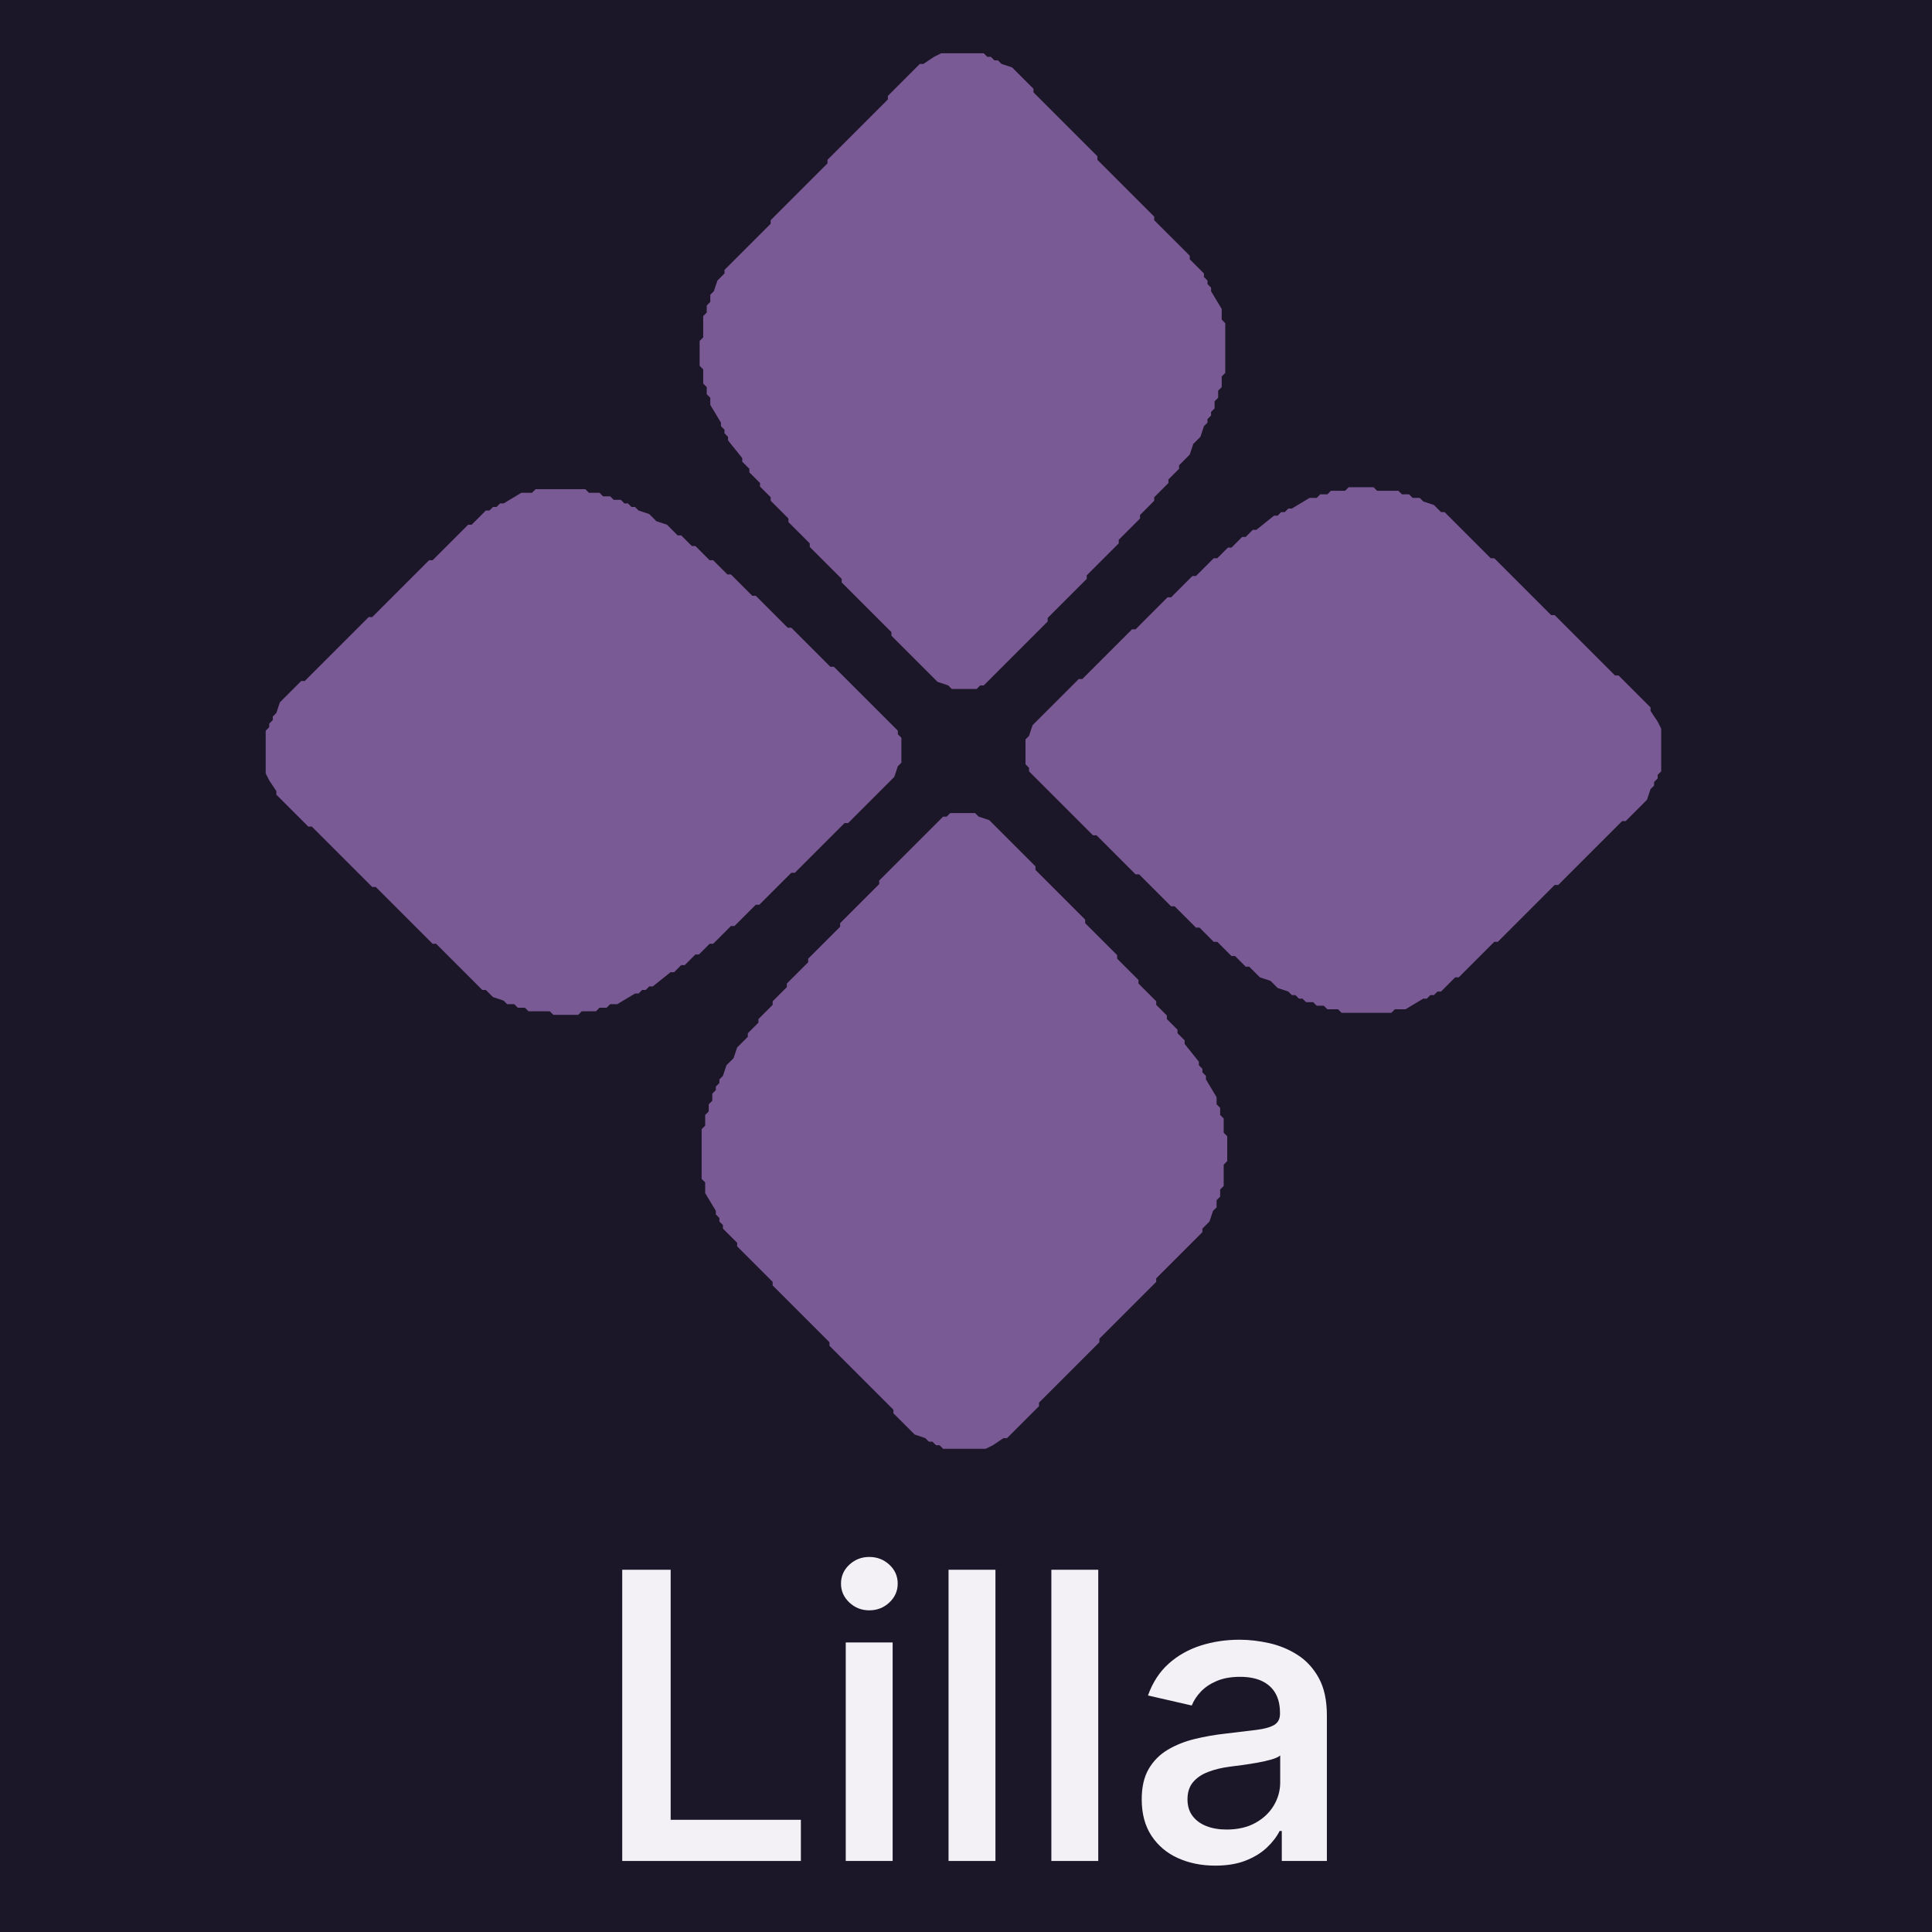
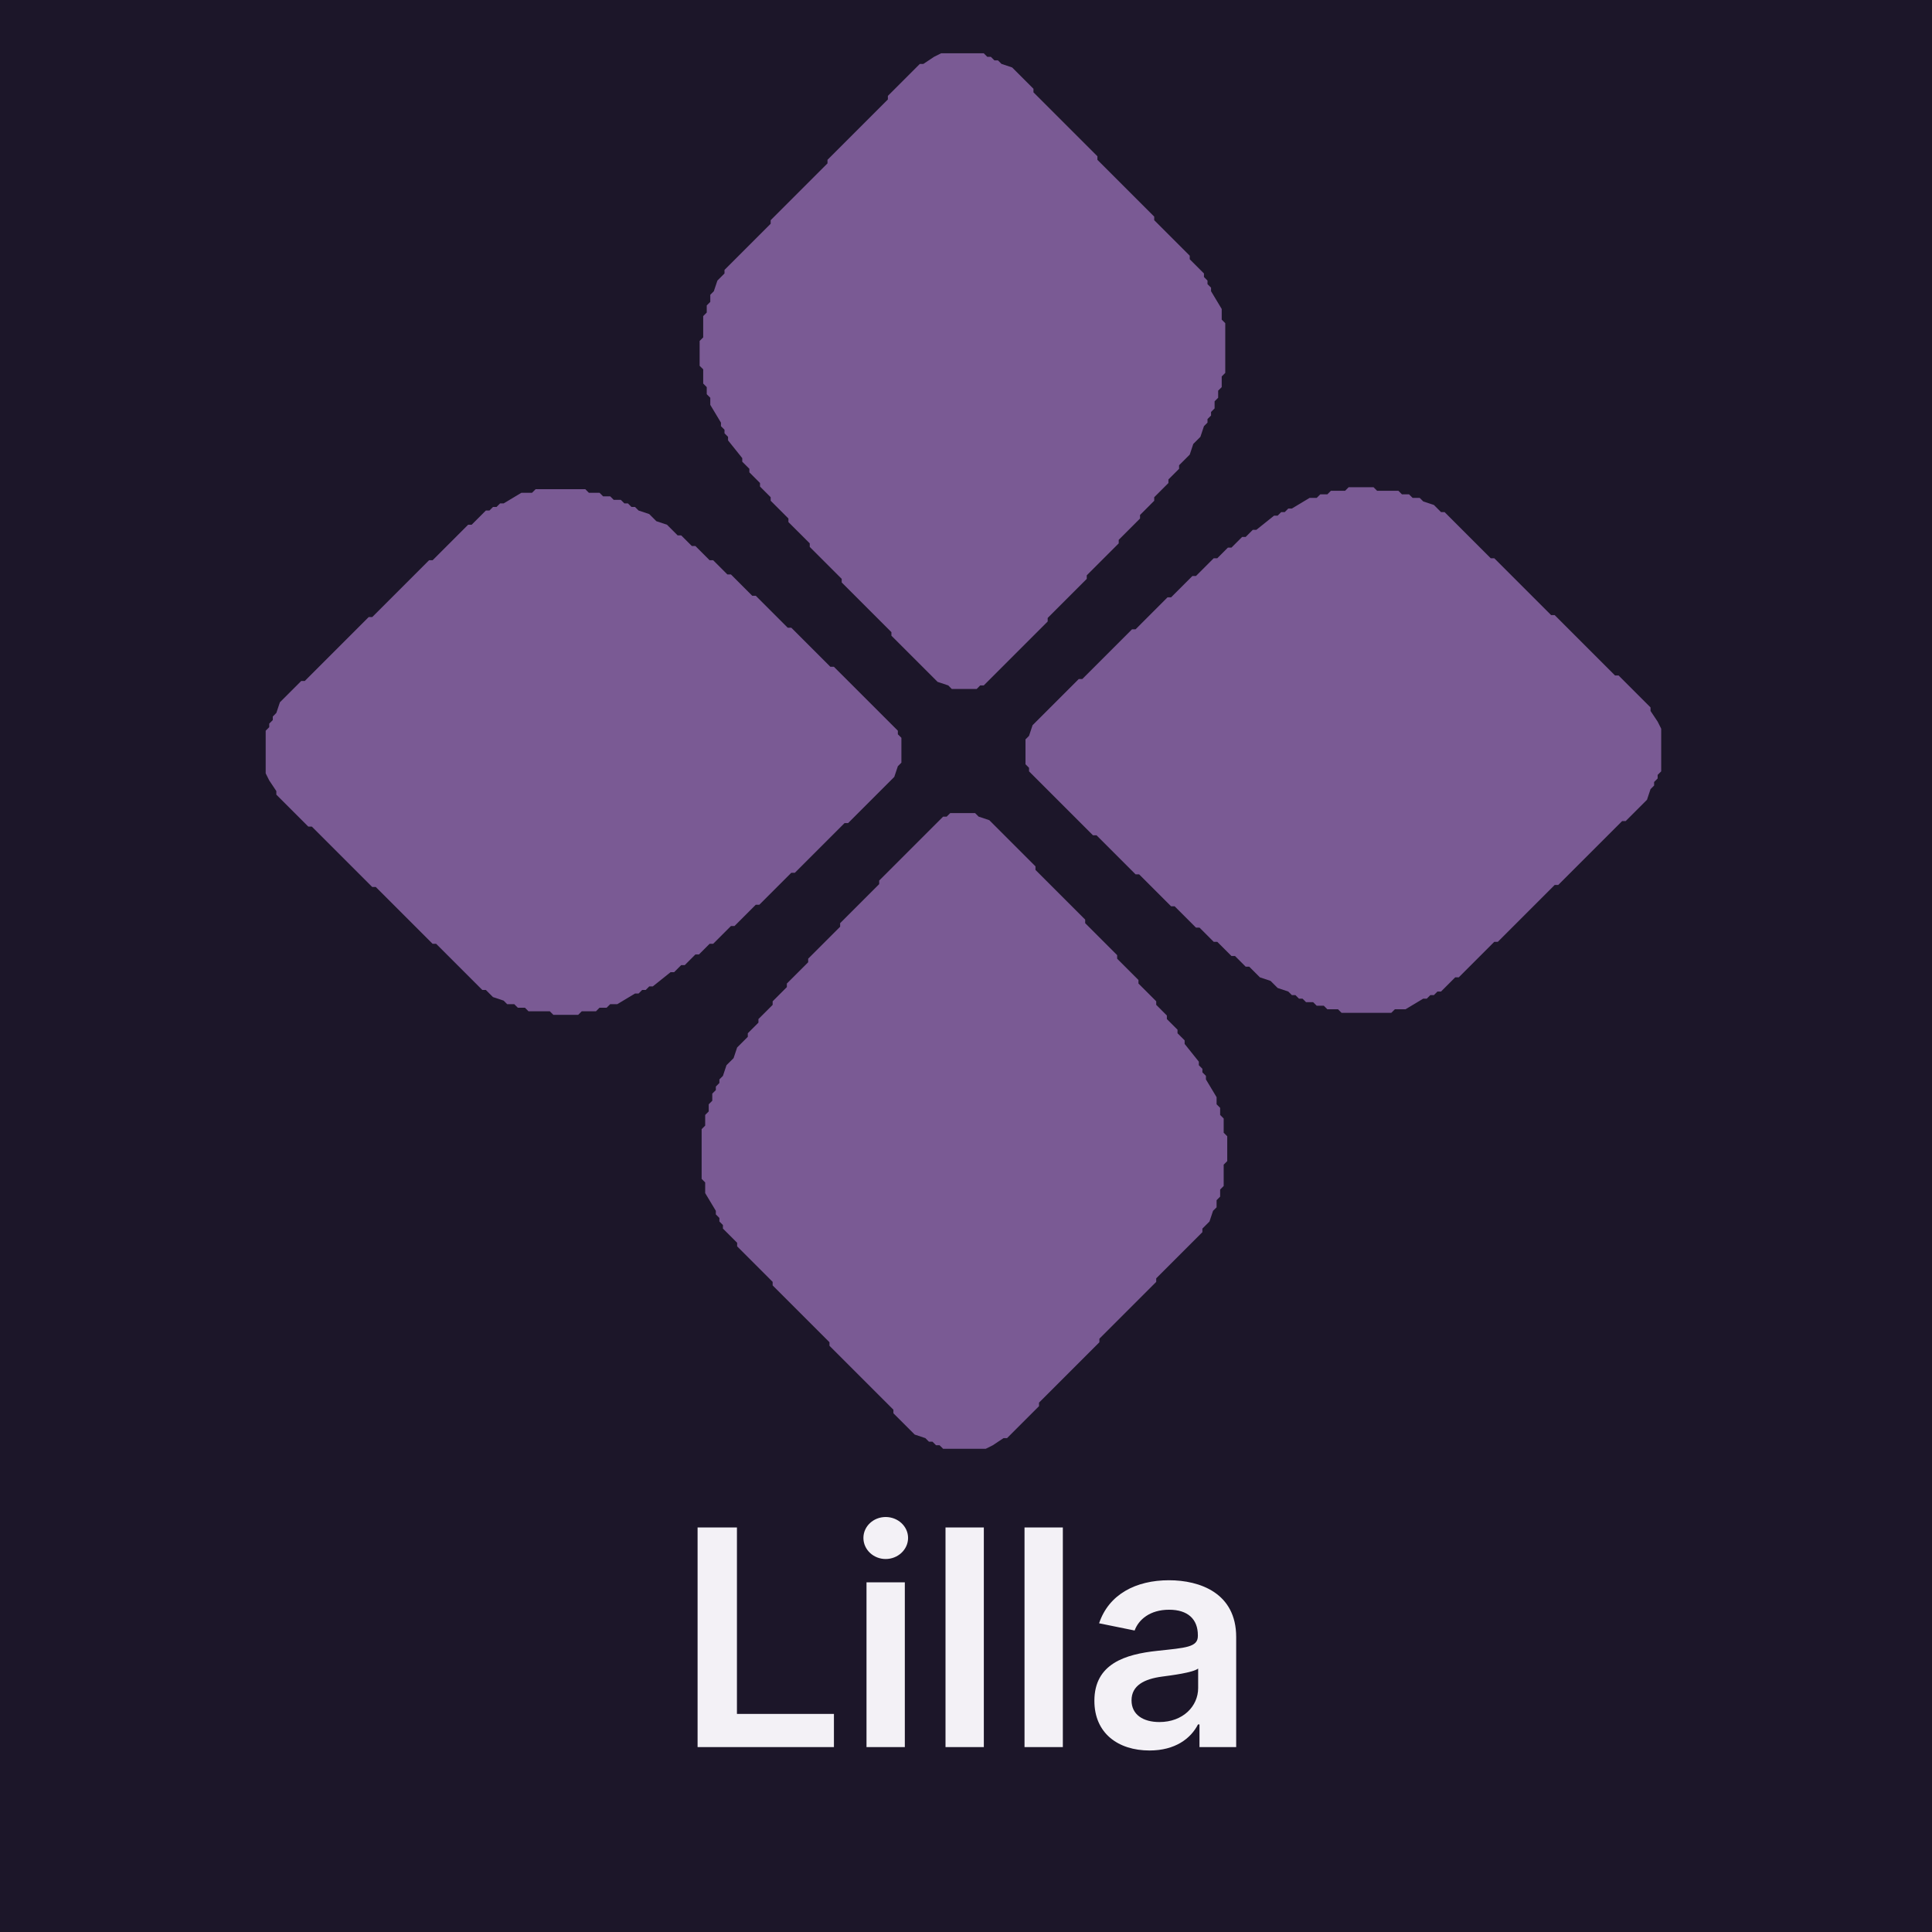
<svg xmlns="http://www.w3.org/2000/svg" viewBox="0 0 1024 1024" role="img" aria-label="Lilla">
  <rect width="1024" height="1024" fill="#1C1629" />
  <g fill="#7A5A94">
    <path d="M498.82,28.24L521.41,28.24L523.29,30.12L525.18,30.12L527.06,32.00L528.94,32.00L530.82,33.88L536.47,35.76L547.76,47.06L547.76,48.94L581.65,82.82L581.65,84.71L611.76,114.82L611.76,116.71L630.59,135.53L630.59,137.41L638.12,144.94L638.12,146.82L640.00,148.71L640.00,150.59L641.88,152.47L641.88,154.35L647.53,163.76L647.53,169.41L649.41,171.29L649.41,197.65L647.53,199.53L647.53,205.18L645.65,207.06L645.65,210.82L643.76,212.71L643.76,216.47L641.88,218.35L641.88,220.24L640.00,222.12L640.00,224.00L638.12,225.88L636.24,231.53L632.47,235.29L630.59,240.94L624.94,246.59L624.94,248.47L619.29,254.12L619.29,256.00L611.76,263.53L611.76,265.41L604.24,272.94L604.24,274.82L592.94,286.12L592.94,288.00L576.00,304.94L576.00,306.82L555.29,327.53L555.29,329.41L521.41,363.29L519.53,363.29L517.65,365.18L504.47,365.18L502.59,363.29L496.94,361.41L472.47,336.94L472.47,335.06L446.12,308.71L446.12,306.82L429.18,289.88L429.18,288.00L417.88,276.71L417.88,274.82L408.47,265.41L408.47,263.53L402.82,257.88L402.82,256.00L397.18,250.35L397.18,248.47L393.41,244.71L393.41,242.82L385.88,233.41L385.88,231.53L384.00,229.65L384.00,227.76L382.12,225.88L382.12,224.00L376.47,214.59L376.47,210.82L374.59,208.94L374.59,205.18L372.71,203.29L372.71,195.76L370.82,193.88L370.82,180.71L372.71,178.82L372.71,167.53L374.59,165.65L374.59,161.88L376.47,160.00L376.47,156.24L378.35,154.35L380.24,148.71L384.00,144.94L384.00,143.06L408.47,118.59L408.47,116.71L438.59,86.59L438.59,84.71L470.59,52.71L470.59,50.82L487.53,33.88L489.41,33.88L495.06,30.12L498.82,28.24Z" />
    <path d="M880.47,386.24L880.47,408.83L878.59,410.71L878.59,412.59L876.71,414.48L876.71,416.36L874.82,418.24L872.94,423.89L861.65,435.18L859.77,435.18L825.88,469.06L824.00,469.06L793.88,499.18L792.00,499.18L773.18,518.01L771.29,518.01L763.77,525.54L761.88,525.54L760.00,527.42L758.12,527.42L756.24,529.30L754.35,529.30L744.94,534.95L739.29,534.95L737.41,536.83L711.06,536.83L709.18,534.95L703.53,534.95L701.65,533.06L697.88,533.06L696.00,531.18L692.24,531.18L690.35,529.30L688.47,529.30L686.59,527.42L684.71,527.42L682.82,525.54L677.18,523.65L673.41,519.89L667.77,518.01L662.12,512.36L660.24,512.36L654.59,506.71L652.71,506.71L645.18,499.18L643.29,499.18L635.77,491.65L633.88,491.65L622.59,480.36L620.71,480.36L603.77,463.42L601.88,463.42L581.18,442.71L579.29,442.71L545.41,408.83L545.41,406.95L543.53,405.06L543.53,391.89L545.41,390.01L547.29,384.36L571.77,359.89L573.65,359.89L600.00,333.54L601.88,333.54L618.82,316.59L620.71,316.59L632.00,305.30L633.88,305.30L643.29,295.89L645.18,295.89L650.82,290.24L652.71,290.24L658.35,284.59L660.24,284.59L664.00,280.83L665.88,280.83L675.29,273.30L677.18,273.30L679.06,271.42L680.94,271.42L682.82,269.54L684.71,269.54L694.12,263.89L697.88,263.89L699.77,262.01L703.53,262.01L705.41,260.12L712.94,260.12L714.82,258.24L728.00,258.24L729.88,260.12L741.18,260.12L743.06,262.01L746.82,262.01L748.71,263.89L752.47,263.89L754.35,265.77L760.00,267.65L763.77,271.42L765.65,271.42L790.12,295.89L792.00,295.89L822.12,326.01L824.00,326.01L856.00,358.01L857.88,358.01L874.82,374.95L874.82,376.83L878.59,382.48L880.47,386.24Z" />
    <path d="M522.46,767.89L499.88,767.89L497.99,766.01L496.11,766.01L494.23,764.12L492.35,764.12L490.46,762.24L484.82,760.36L473.52,749.07L473.52,747.18L439.64,713.30L439.64,711.42L409.52,681.30L409.52,679.42L390.70,660.59L390.70,658.71L383.17,651.18L383.17,649.30L381.29,647.42L381.29,645.54L379.41,643.65L379.41,641.77L373.76,632.36L373.76,626.71L371.88,624.83L371.88,598.48L373.76,596.59L373.76,590.95L375.64,589.07L375.64,585.30L377.52,583.42L377.52,579.65L379.41,577.77L379.41,575.89L381.29,574.01L381.29,572.12L383.17,570.24L385.05,564.59L388.82,560.83L390.70,555.18L396.35,549.54L396.35,547.65L401.99,542.01L401.99,540.12L409.52,532.59L409.52,530.71L417.05,523.18L417.05,521.30L428.35,510.01L428.35,508.12L445.29,491.18L445.29,489.30L465.99,468.59L465.99,466.71L499.88,432.83L501.76,432.83L503.64,430.95L516.82,430.95L518.70,432.83L524.35,434.71L548.82,459.18L548.82,461.07L575.17,487.42L575.17,489.30L592.11,506.24L592.11,508.12L603.41,519.42L603.41,521.30L612.82,530.71L612.82,532.59L618.46,538.24L618.46,540.12L624.11,545.77L624.11,547.65L627.88,551.42L627.88,553.30L635.41,562.71L635.41,564.59L637.29,566.48L637.29,568.36L639.17,570.24L639.17,572.12L644.82,581.54L644.82,585.30L646.70,587.18L646.70,590.95L648.58,592.83L648.58,600.36L650.46,602.24L650.46,615.42L648.58,617.30L648.58,628.59L646.70,630.48L646.70,634.24L644.82,636.12L644.82,639.89L642.94,641.77L641.05,647.42L637.29,651.18L637.29,653.07L612.82,677.54L612.82,679.42L582.70,709.54L582.70,711.42L550.70,743.42L550.70,745.30L533.76,762.24L531.88,762.24L526.23,766.01L522.46,767.89Z" />
    <path d="M140.82,409.88L140.82,387.29L142.70,385.41L142.70,383.53L144.58,381.65L144.58,379.77L146.46,377.88L148.35,372.24L159.64,360.94L161.52,360.94L195.41,327.06L197.29,327.06L227.41,296.94L229.29,296.94L248.11,278.12L249.99,278.12L257.52,270.59L259.41,270.59L261.29,268.71L263.17,268.71L265.05,266.82L266.94,266.82L276.35,261.18L281.99,261.18L283.88,259.29L310.23,259.29L312.11,261.18L317.76,261.18L319.64,263.06L323.41,263.06L325.29,264.94L329.05,264.94L330.94,266.82L332.82,266.82L334.70,268.71L336.58,268.71L338.46,270.59L344.11,272.47L347.88,276.24L353.52,278.12L359.17,283.77L361.05,283.77L366.70,289.41L368.58,289.41L376.11,296.94L377.99,296.94L385.52,304.47L387.41,304.47L398.70,315.77L400.58,315.77L417.52,332.71L419.41,332.71L440.11,353.41L441.99,353.41L475.88,387.29L475.88,389.18L477.76,391.06L477.76,404.24L475.88,406.12L473.99,411.77L449.52,436.24L447.64,436.24L421.29,462.59L419.41,462.59L402.46,479.53L400.58,479.53L389.29,490.82L387.41,490.82L377.99,500.24L376.11,500.24L370.46,505.88L368.58,505.88L362.94,511.53L361.05,511.53L357.29,515.29L355.41,515.29L345.99,522.82L344.11,522.82L342.23,524.71L340.35,524.71L338.46,526.59L336.58,526.59L327.17,532.24L323.41,532.24L321.52,534.12L317.76,534.12L315.88,536.00L308.35,536.00L306.46,537.88L293.29,537.88L291.41,536.00L280.11,536.00L278.23,534.12L274.46,534.12L272.58,532.24L268.82,532.24L266.94,530.35L261.29,528.47L257.52,524.71L255.64,524.71L231.17,500.24L229.29,500.24L199.17,470.12L197.29,470.12L165.29,438.12L163.41,438.12L146.46,421.18L146.46,419.29L142.70,413.65L140.82,409.88Z" />
  </g>
-   <g fill="#F3F1F6">
-     <path d="M329.798 986.353V832.0H355.465V964.531H424.483V986.353Z" />
-     <path d="M448.262 986.353V870.536H473.117V986.353ZM460.737 853.509Q454.587 853.509 450.167 849.35Q445.747 845.191 445.747 839.369Q445.747 833.429 450.167 829.323Q454.587 825.218 460.737 825.218Q466.955 825.218 471.379 829.32Q475.803 833.423 475.803 839.368Q475.803 845.194 471.379 849.352Q466.955 853.509 460.737 853.509Z" />
-     <path d="M527.607 832.0V986.353H502.752V832.0Z" />
-     <path d="M582.096 832.0V986.353H557.241V832.0Z" />
-     <path d="M644.128 988.823Q633.119 988.823 624.27 984.805Q615.421 980.787 610.278 972.95Q605.134 965.113 605.134 953.69Q605.134 943.857 608.875 937.502Q612.616 931.146 618.984 927.377Q625.352 923.607 633.259 921.692Q641.166 919.777 649.498 918.853Q659.689 917.674 666.034 916.865Q672.378 916.056 675.398 914.225Q678.418 912.394 678.418 908.399V907.833Q678.418 901.728 676.018 897.501Q673.618 893.274 668.903 891.014Q664.187 888.754 657.198 888.754Q650.085 888.754 644.907 890.952Q639.729 893.15 636.471 896.602Q633.213 900.053 631.656 903.953L608.449 898.636Q612.149 888.293 619.403 881.791Q626.658 875.289 636.375 872.188Q646.093 869.086 656.987 869.086Q664.55 869.086 672.656 870.89Q680.762 872.694 687.707 877.118Q694.652 881.541 698.962 889.337Q703.273 897.134 703.273 909.194V986.353H679.372V970.439H678.241Q675.853 975.15 671.348 979.366Q666.843 983.581 660.099 986.202Q653.354 988.823 644.128 988.823ZM650.108 969.695Q658.957 969.695 665.307 966.214Q671.658 962.733 675.094 957.014Q678.53 951.294 678.53 944.725V930.43Q677.25 931.581 673.949 932.543Q670.647 933.505 666.482 934.25Q662.316 934.995 658.349 935.522Q654.383 936.05 651.745 936.389Q645.515 937.19 640.417 939.126Q635.319 941.062 632.357 944.555Q629.394 948.048 629.394 953.7Q629.394 958.953 632.082 962.504Q634.77 966.054 639.43 967.875Q644.09 969.695 650.108 969.695Z" />
-   </g>
+   <text x="512" y="926" text-anchor="middle" fill="#F3F1F6" font-family="Inter, ui-sans-serif, system-ui, sans-serif" font-size="160" font-weight="600">Lilla</text>
</svg>
